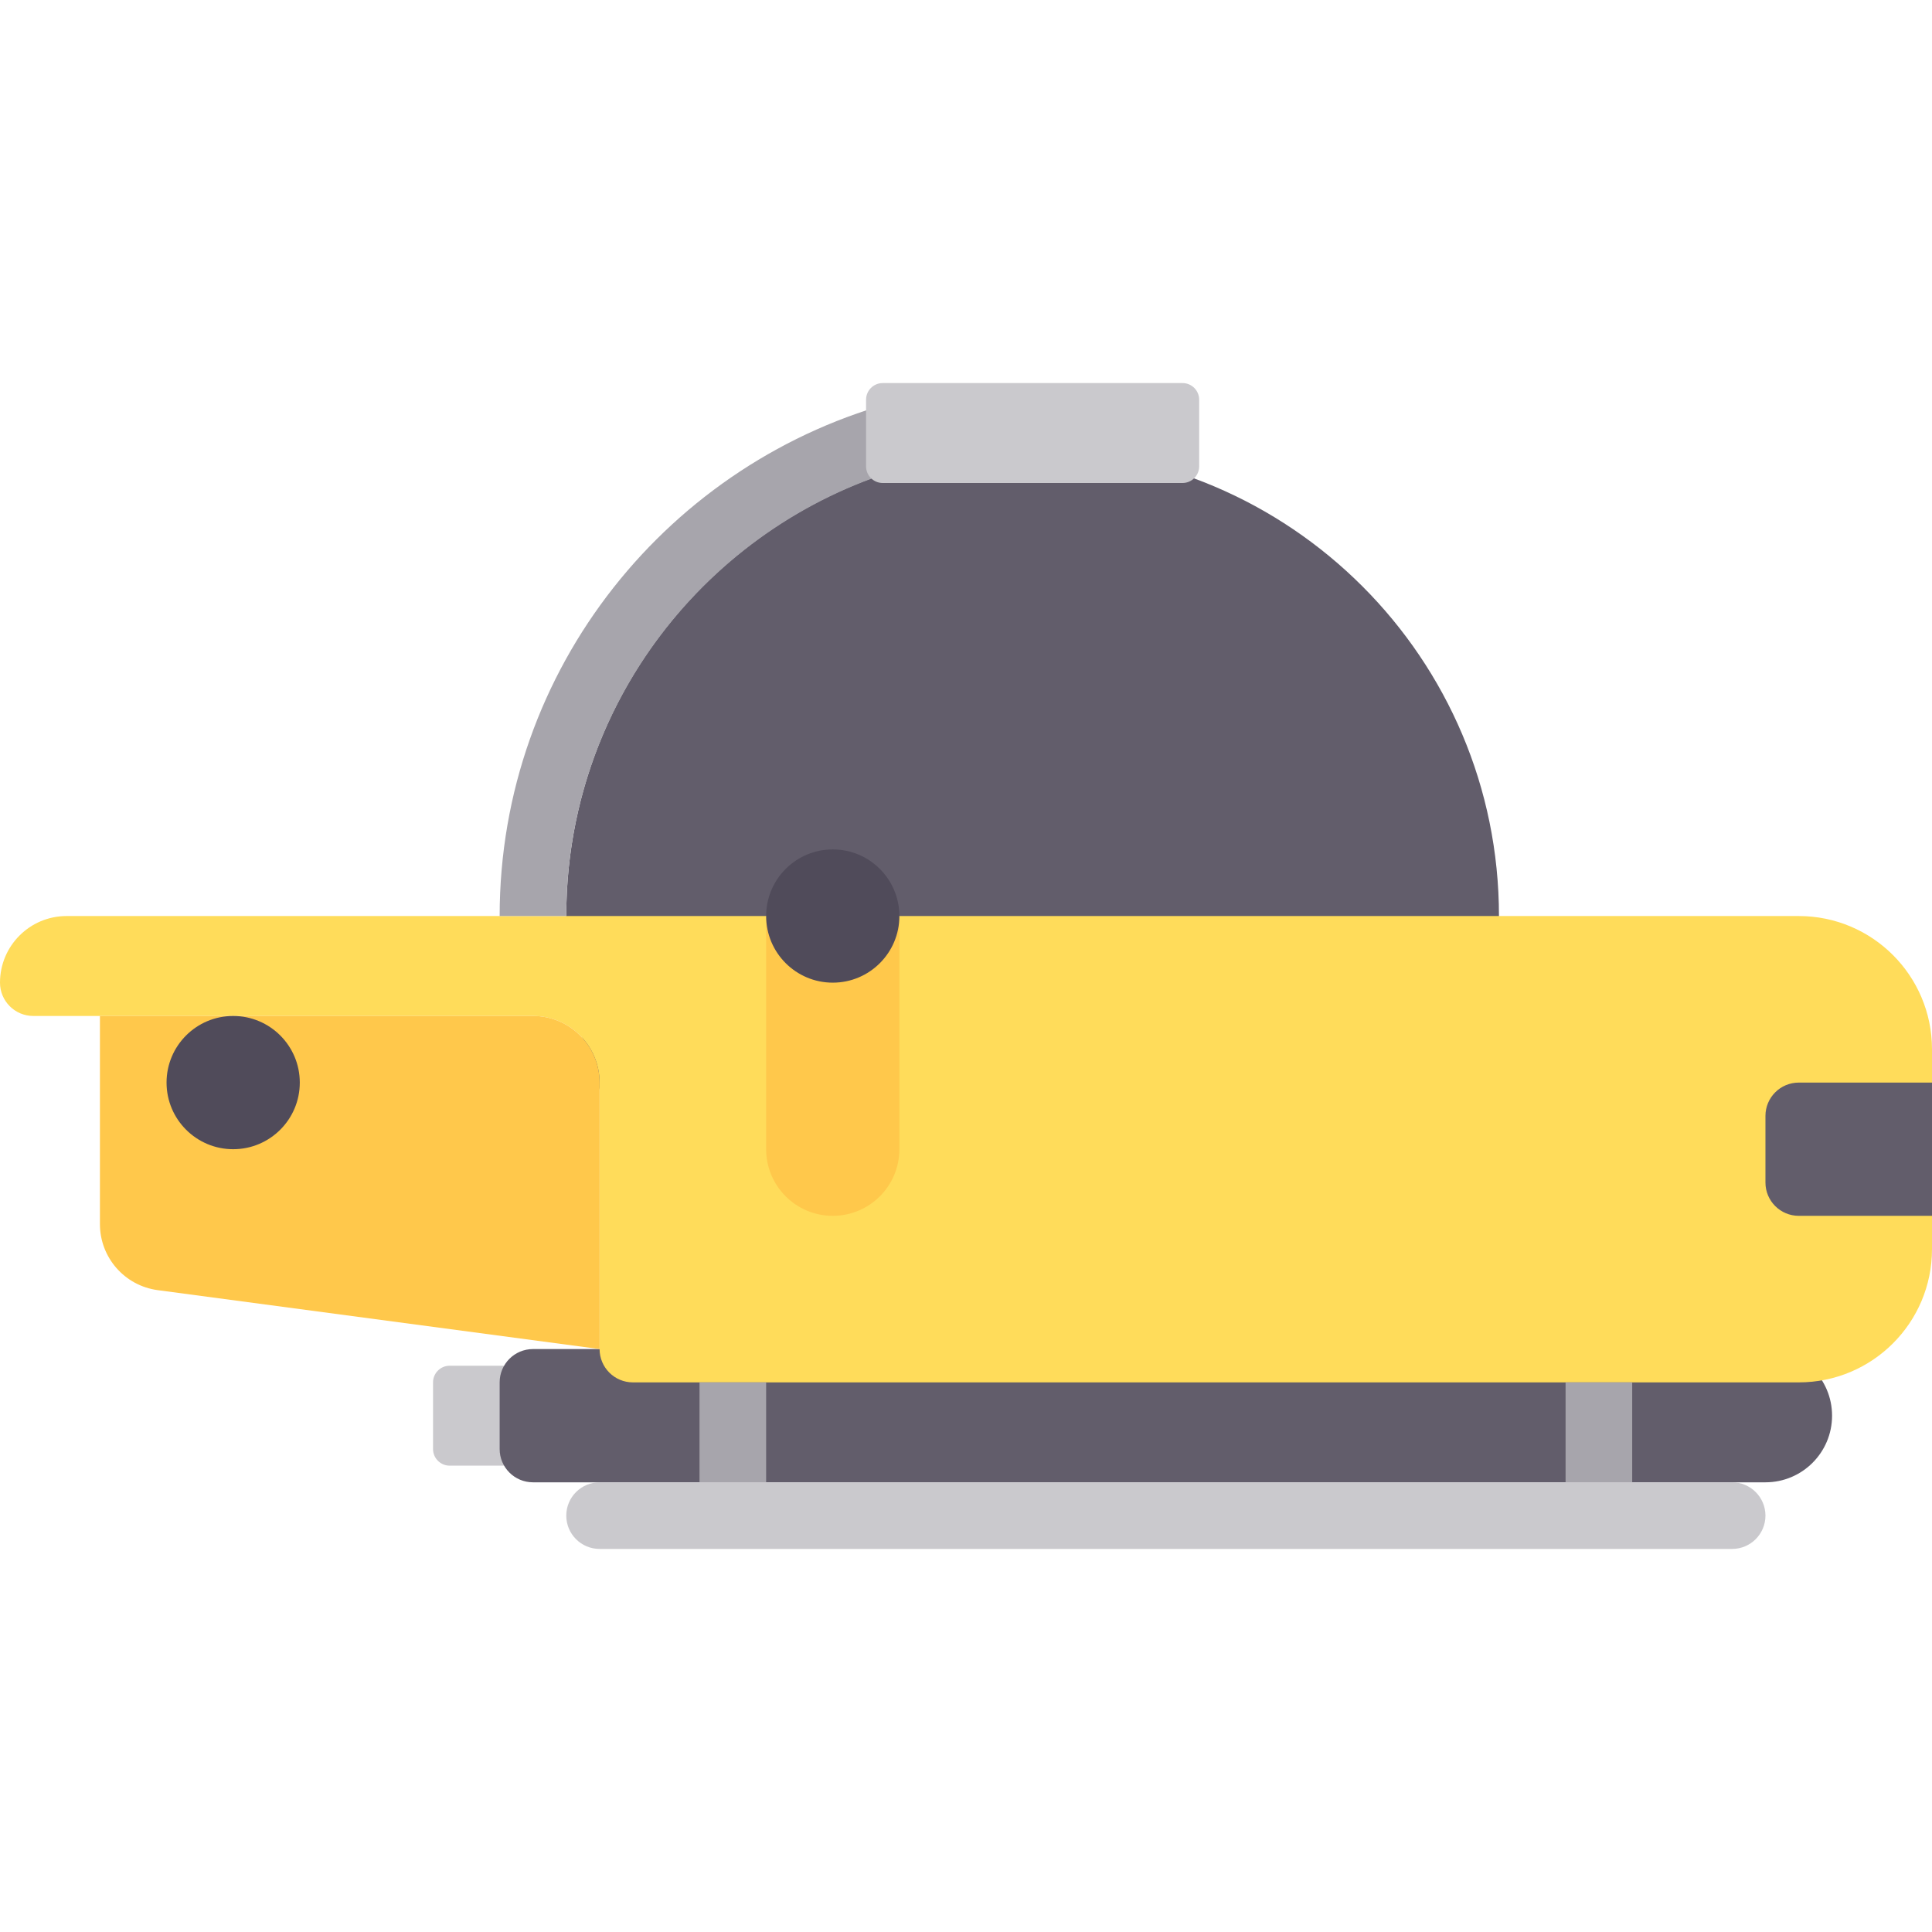
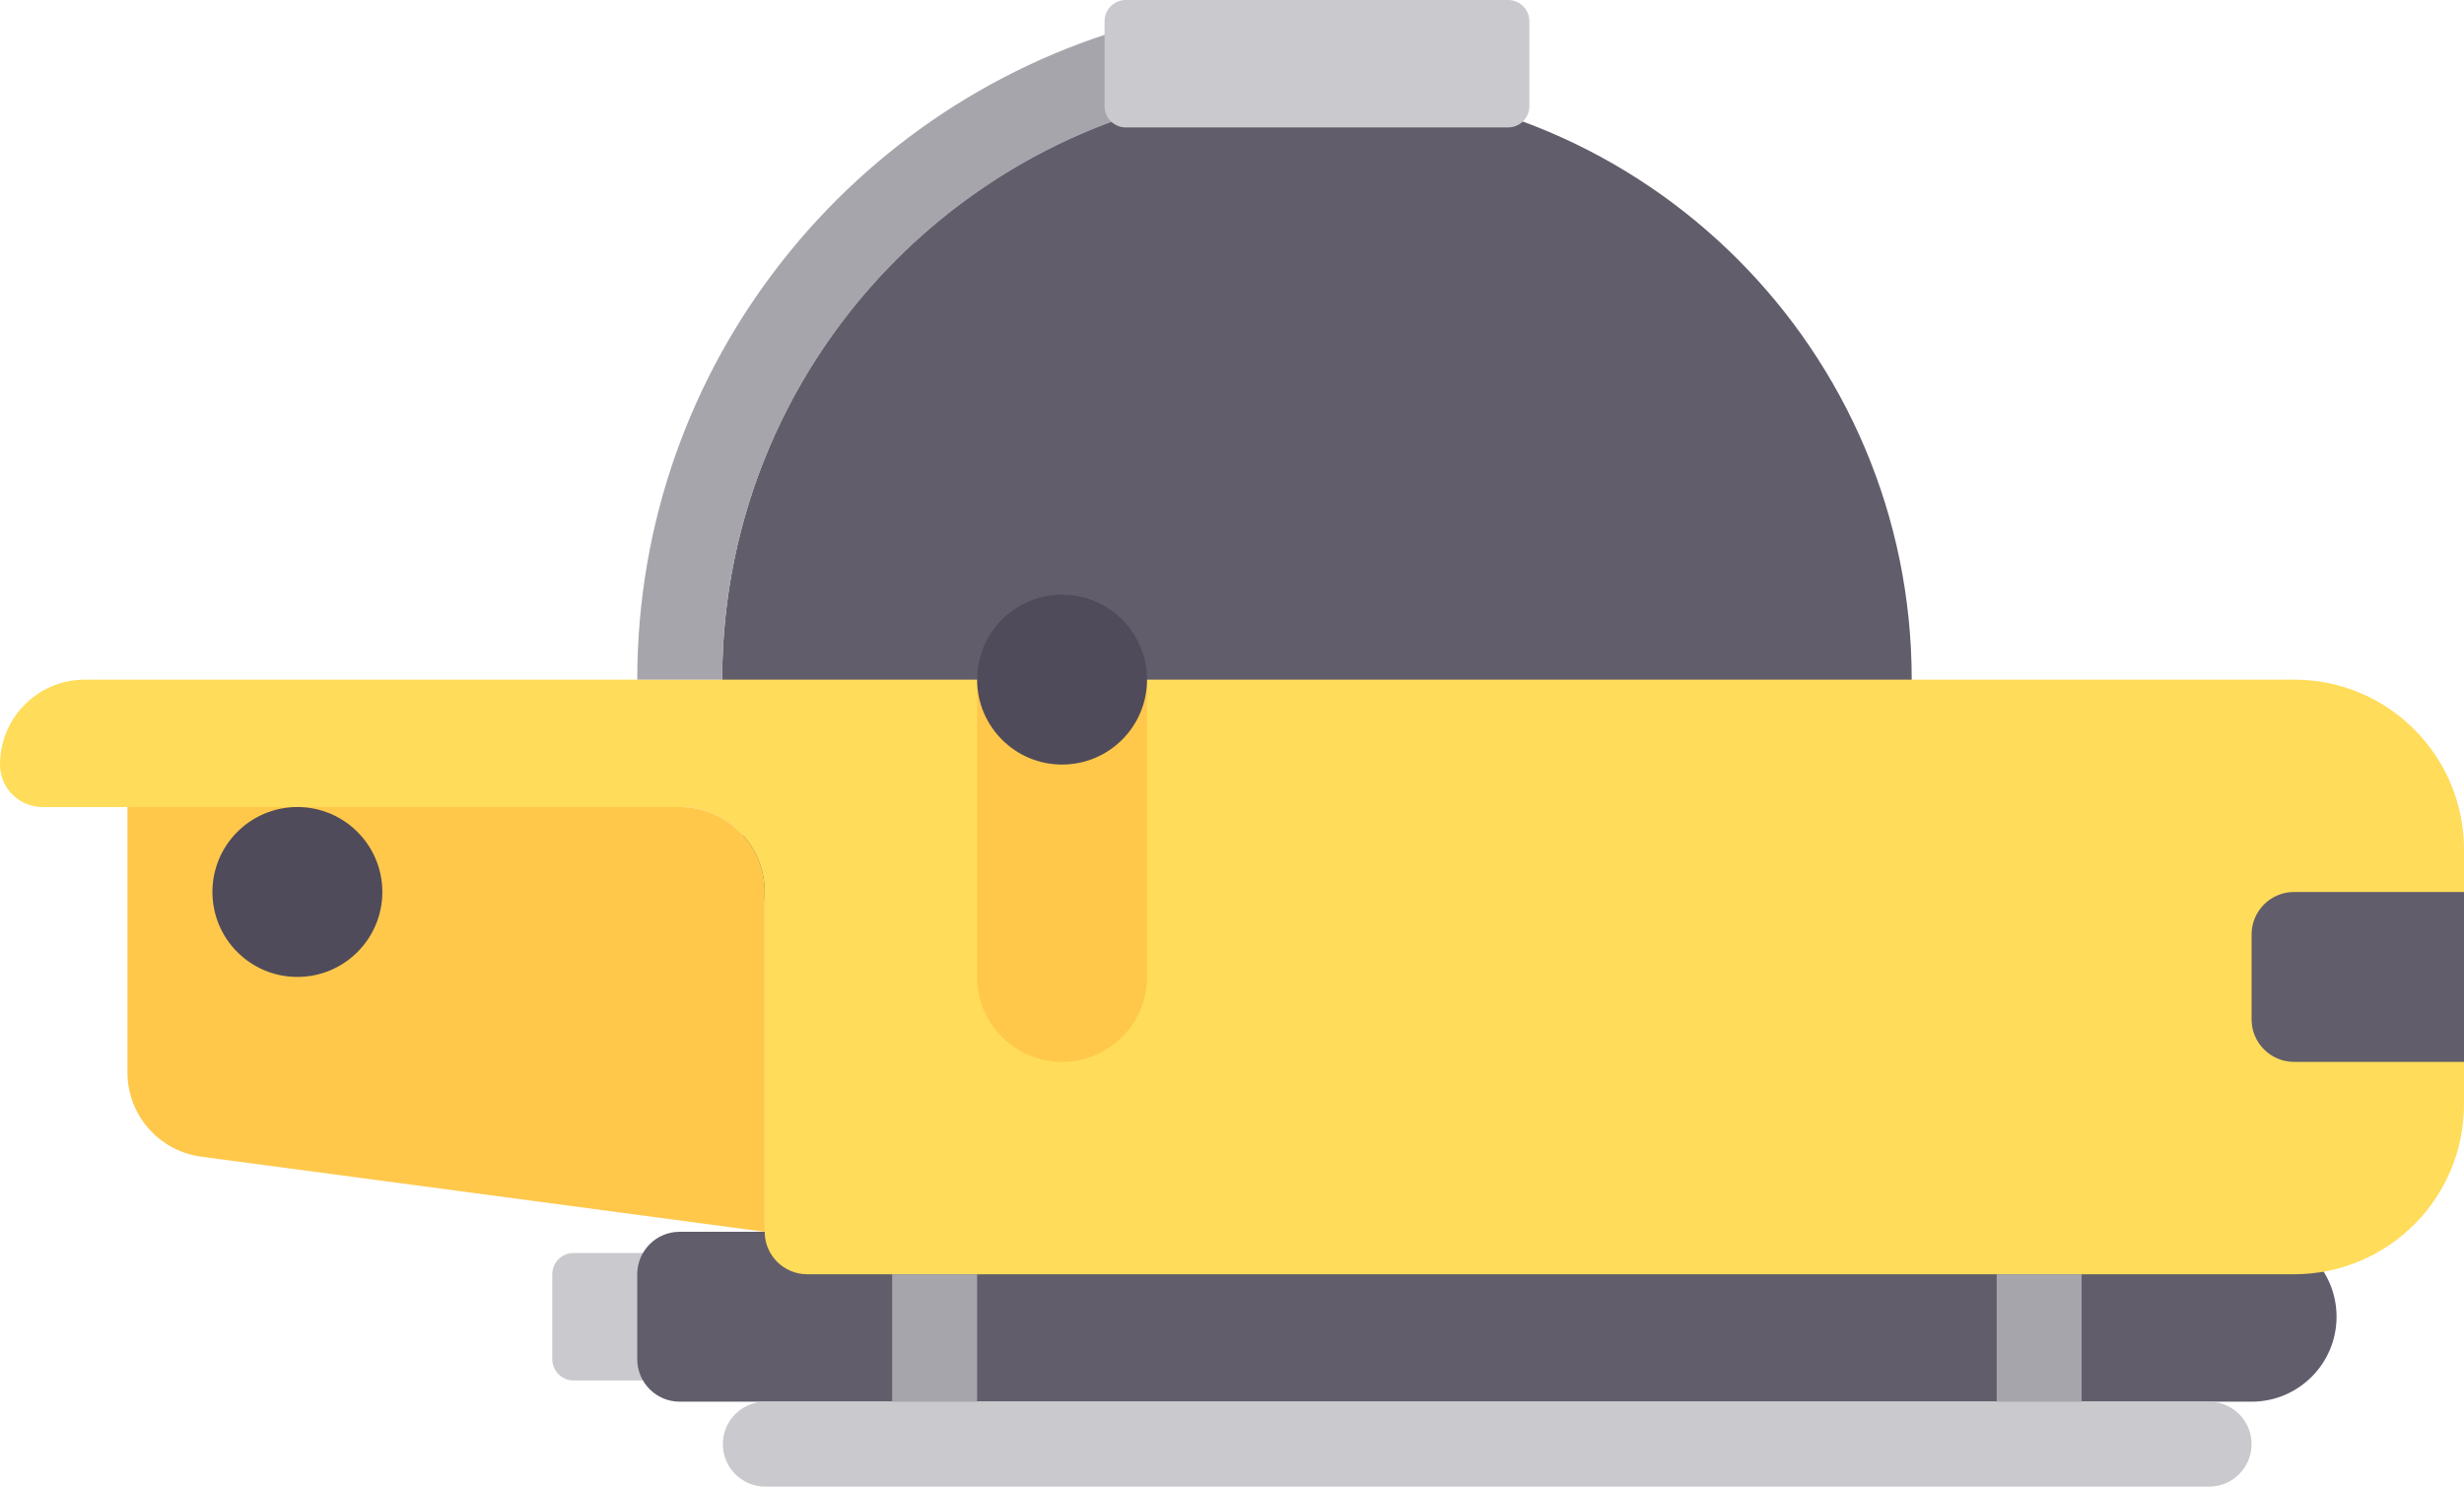
- <svg xmlns="http://www.w3.org/2000/svg" version="1.1" id="Layer_1" x="0px" y="0px" viewBox="0 0 512 512" style="enable-background:new 0 0 512 512;" xml:space="preserve">
-   <circle style="fill:#625D6B;" cx="273.655" cy="242.759" r="123.586" />
-   <path style="fill:#CAC9CD;" d="M141.241,388.414h-22.069c-2.438,0-4.414-1.976-4.414-4.414v-17.655c0-2.438,1.976-4.414,4.414-4.414  h22.069V388.414z" />
-   <path style="fill:#625D6B;" d="M467.862,392.828H141.241c-4.875,0-8.828-3.953-8.828-8.828v-17.655c0-4.875,3.953-8.828,8.828-8.828  h326.621c9.751,0,17.655,7.904,17.655,17.655l0,0C485.517,384.924,477.613,392.828,467.862,392.828z" />
-   <path style="fill:#FFDC5A;" d="M158.897,286.897l0.001,70.621c0,4.875,3.953,8.828,8.828,8.828H476.69  c19.501,0,35.31-15.809,35.31-35.31v-52.966c0-19.501-15.809-35.31-35.31-35.31H17.655C7.904,242.759,0,250.663,0,260.414v0.001  c0,4.875,3.953,8.828,8.828,8.828l132.414-0.001C150.993,269.241,158.897,277.145,158.897,286.897z" />
-   <path style="fill:#FFC84B;" d="M158.897,357.517L41.804,341.905c-8.771-1.17-15.321-8.651-15.321-17.501v-55.163h114.759  c9.751,0,17.655,7.904,17.655,17.655V357.517z" />
-   <path style="fill:#625D6B;" d="M476.69,322.207H512v-35.31h-35.31c-4.875,0-8.828,3.953-8.828,8.828v17.655  C467.862,318.254,471.815,322.207,476.69,322.207z" />
-   <path style="fill:#CAC9CD;" d="M459.034,410.483H158.897c-4.875,0-8.828-3.953-8.828-8.828l0,0c0-4.875,3.953-8.828,8.828-8.828  h300.138c4.875,0,8.828,3.953,8.828,8.828l0,0C467.862,406.53,463.91,410.483,459.034,410.483z" />
-   <g>
-     <rect x="185.379" y="366.345" style="fill:#A7A5AC;" width="17.655" height="26.483" />
-     <rect x="414.897" y="366.345" style="fill:#A7A5AC;" width="17.655" height="26.483" />
-     <path style="fill:#A7A5AC;" d="M238.345,106.165c-60.817,15.743-105.931,70.925-105.931,136.594h17.655   c0-55.873,37.292-103.145,88.276-118.381V106.165z" />
+ <svg xmlns="http://www.w3.org/2000/svg" width="512" height="308.966">
+   <circle cx="273.655" cy="141.242" r="123.586" fill="#625d6b" />
+   <path d="M141.241 286.897h-22.069a4.414 4.414 0 0 1-4.414-4.414v-17.655a4.414 4.414 0 0 1 4.414-4.414h22.069z" fill="#cac9cd" />
+   <path d="M467.862 291.311H141.241a8.829 8.829 0 0 1-8.828-8.828v-17.655a8.829 8.829 0 0 1 8.828-8.828h326.621c9.751 0 17.655 7.904 17.655 17.655 0 9.752-7.904 17.656-17.655 17.656z" fill="#625d6b" />
+   <path d="M158.897 185.38l.001 70.621a8.829 8.829 0 0 0 8.828 8.828H476.69c19.501 0 35.31-15.809 35.31-35.31v-52.966c0-19.501-15.809-35.31-35.31-35.31H17.655C7.904 141.242 0 149.146 0 158.897v.001a8.829 8.829 0 0 0 8.828 8.828l132.414-.001c9.751-.001 17.655 7.903 17.655 17.655z" fill="#ffdc5a" />
+   <path d="M158.897 256L41.804 240.388c-8.771-1.17-15.321-8.651-15.321-17.501v-55.163h114.759c9.751 0 17.655 7.904 17.655 17.655z" fill="#ffc84b" />
+   <path d="M476.69 220.69H512v-35.31h-35.31a8.829 8.829 0 0 0-8.828 8.828v17.655a8.829 8.829 0 0 0 8.828 8.827z" fill="#625d6b" />
+   <path d="M459.034 308.966H158.897a8.829 8.829 0 0 1 0-17.656h300.138a8.829 8.829 0 0 1 8.828 8.828 8.83 8.83 0 0 1-8.829 8.828z" fill="#cac9cd" />
+   <g fill="#a7a5ac">
+     <path d="M185.379 264.828h17.655v26.483h-17.655zM414.897 264.828h17.655v26.483h-17.655zM238.345 4.648c-60.817 15.743-105.931 70.925-105.931 136.594h17.655c0-55.873 37.292-103.145 88.276-118.381z" />
  </g>
-   <path style="fill:#CAC9CD;" d="M313.379,128h-79.448c-2.438,0-4.414-1.976-4.414-4.414v-17.655c0-2.438,1.976-4.414,4.414-4.414  h79.448c2.438,0,4.414,1.976,4.414,4.414v17.655C317.793,126.024,315.817,128,313.379,128z" />
-   <path style="fill:#FFC84B;" d="M220.69,322.207L220.69,322.207c-9.751,0-17.655-7.904-17.655-17.655v-61.793h35.31v61.793  C238.345,314.303,230.441,322.207,220.69,322.207z" />
-   <g>
-     <circle style="fill:#504B5A;" cx="220.69" cy="242.759" r="17.655" />
-     <circle style="fill:#504B5A;" cx="61.793" cy="286.897" r="17.655" />
+   <path d="M313.379 26.483h-79.448a4.414 4.414 0 0 1-4.414-4.414V4.414A4.414 4.414 0 0 1 233.931 0h79.448a4.414 4.414 0 0 1 4.414 4.414v17.655a4.414 4.414 0 0 1-4.414 4.414z" fill="#cac9cd" />
+   <path d="M220.69 220.69c-9.751 0-17.655-7.904-17.655-17.655v-61.793h35.31v61.793c0 9.751-7.904 17.655-17.655 17.655z" fill="#ffc84b" />
+   <g transform="translate(0 -101.517)" fill="#504b5a">
+     <circle cx="220.69" cy="242.759" r="17.655" />
+     <circle cx="61.793" cy="286.897" r="17.655" />
  </g>
-   <g>
- </g>
-   <g>
- </g>
-   <g>
- </g>
-   <g>
- </g>
-   <g>
- </g>
-   <g>
- </g>
-   <g>
- </g>
-   <g>
- </g>
-   <g>
- </g>
-   <g>
- </g>
-   <g>
- </g>
-   <g>
- </g>
-   <g>
- </g>
-   <g>
- </g>
-   <g>
- </g>
</svg>
